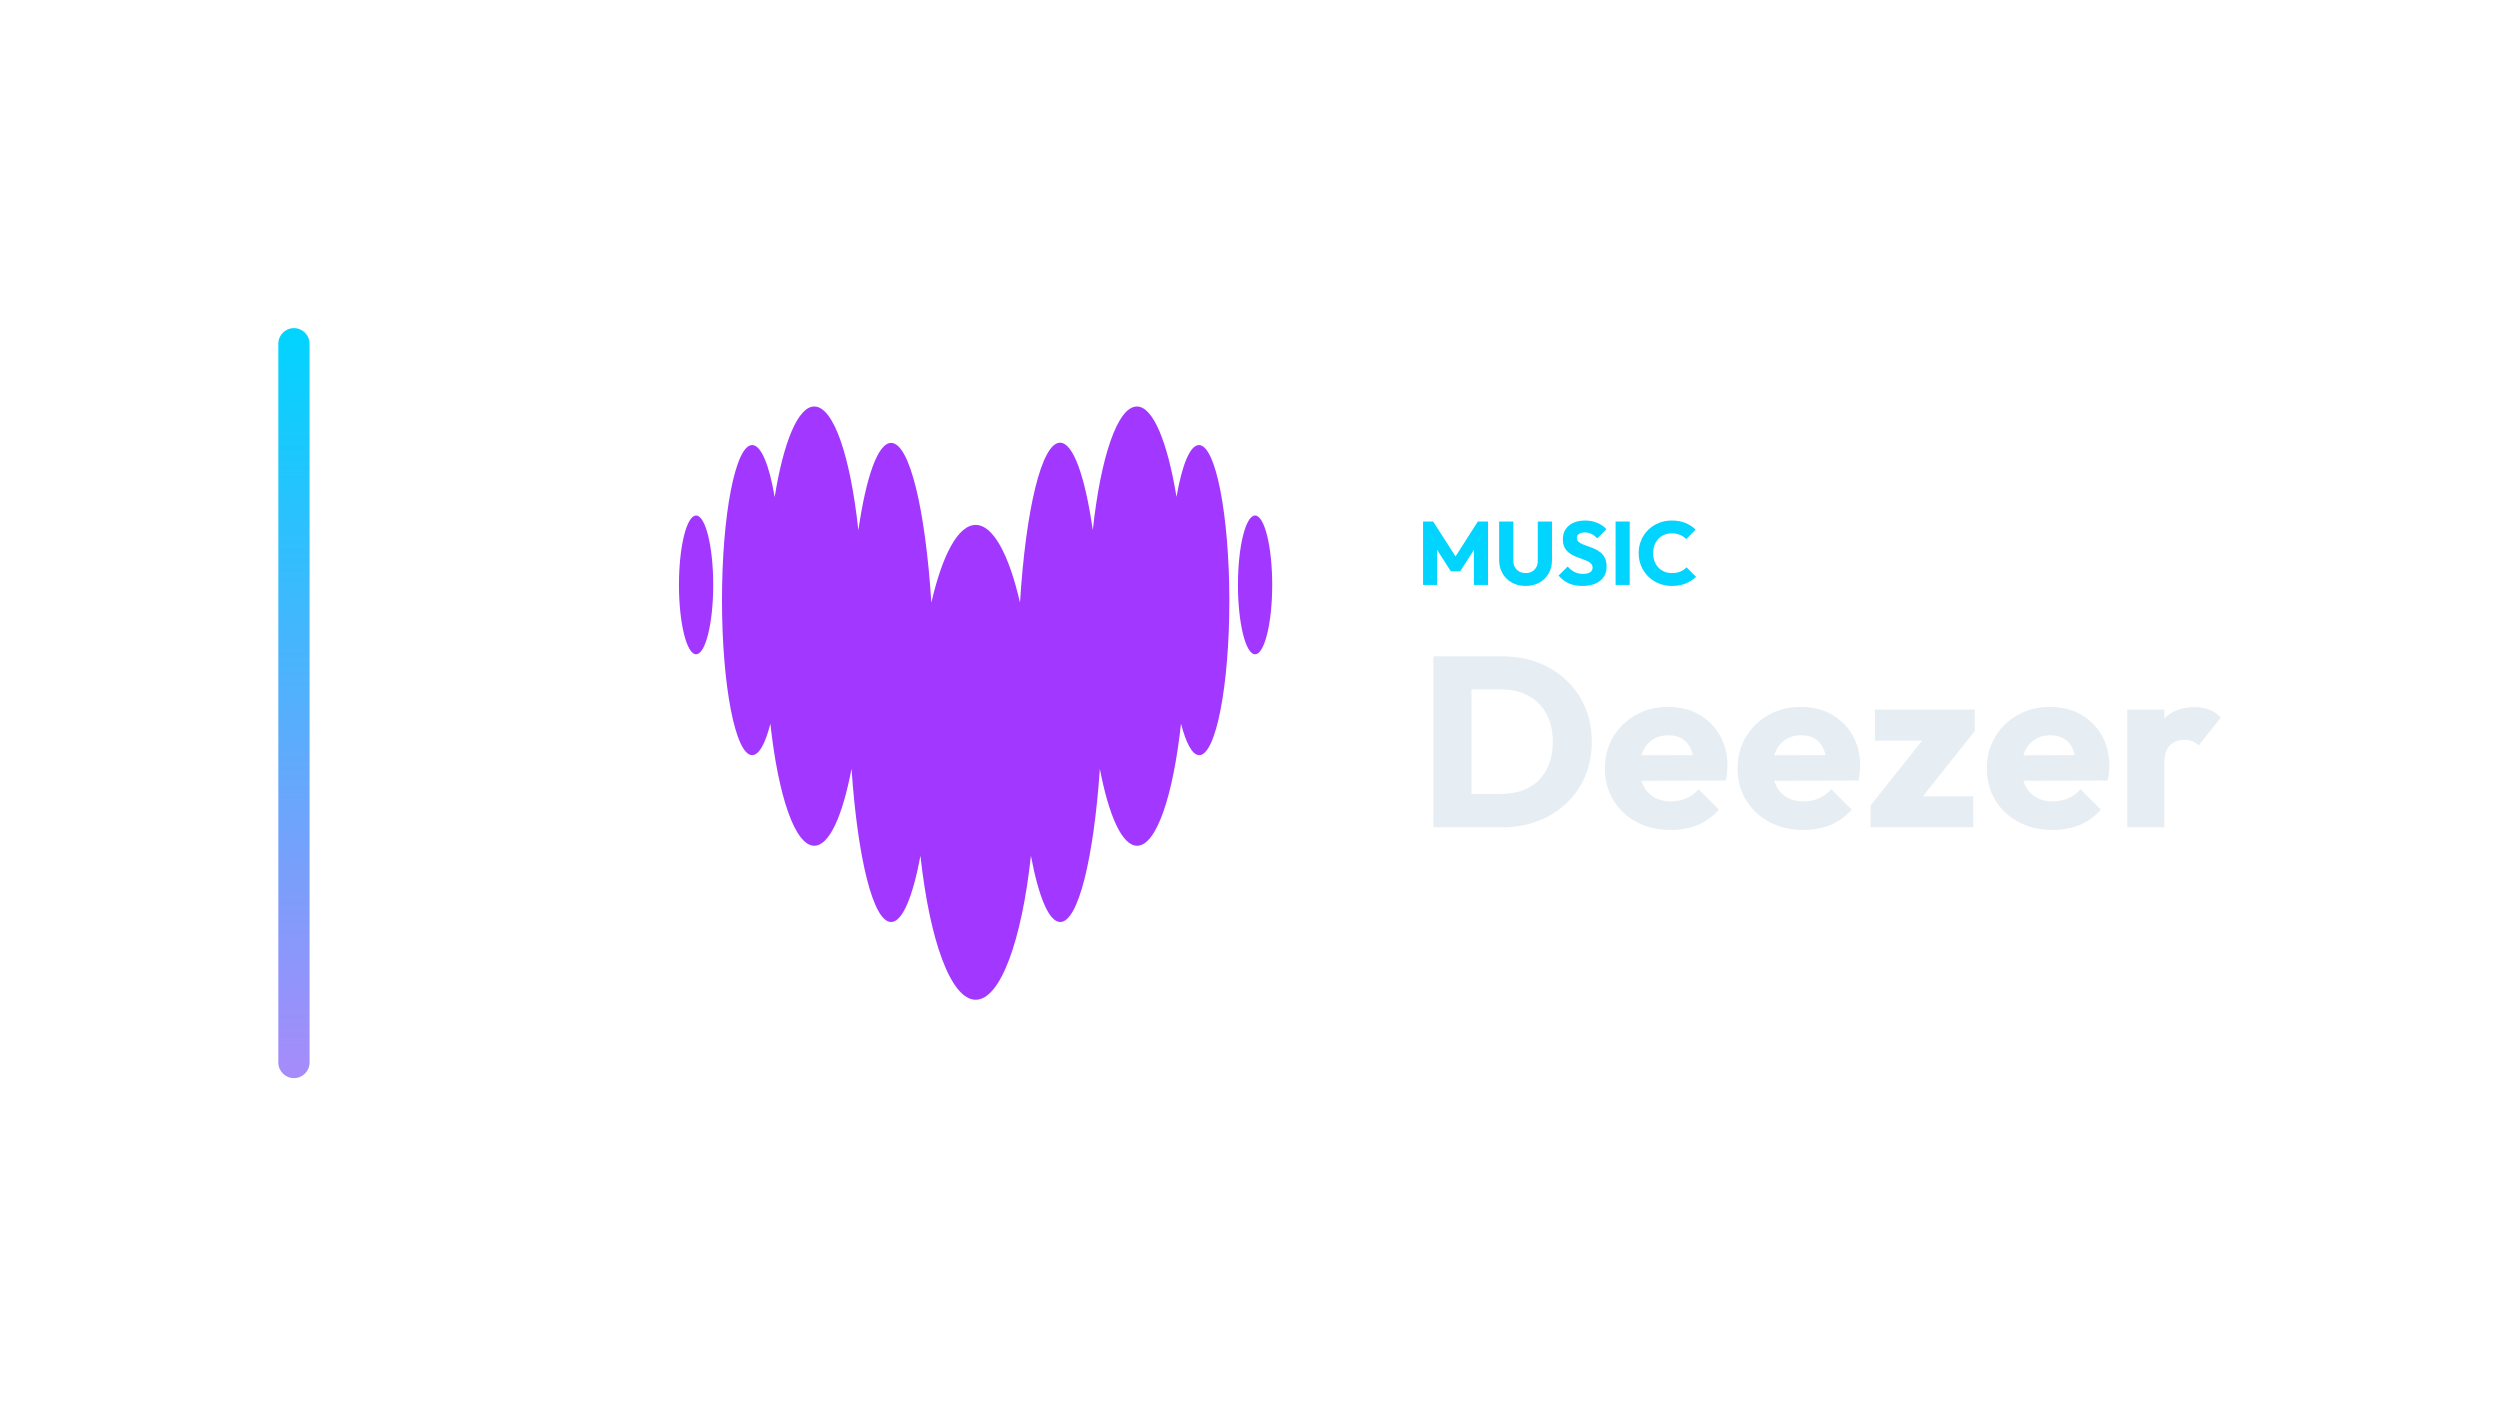
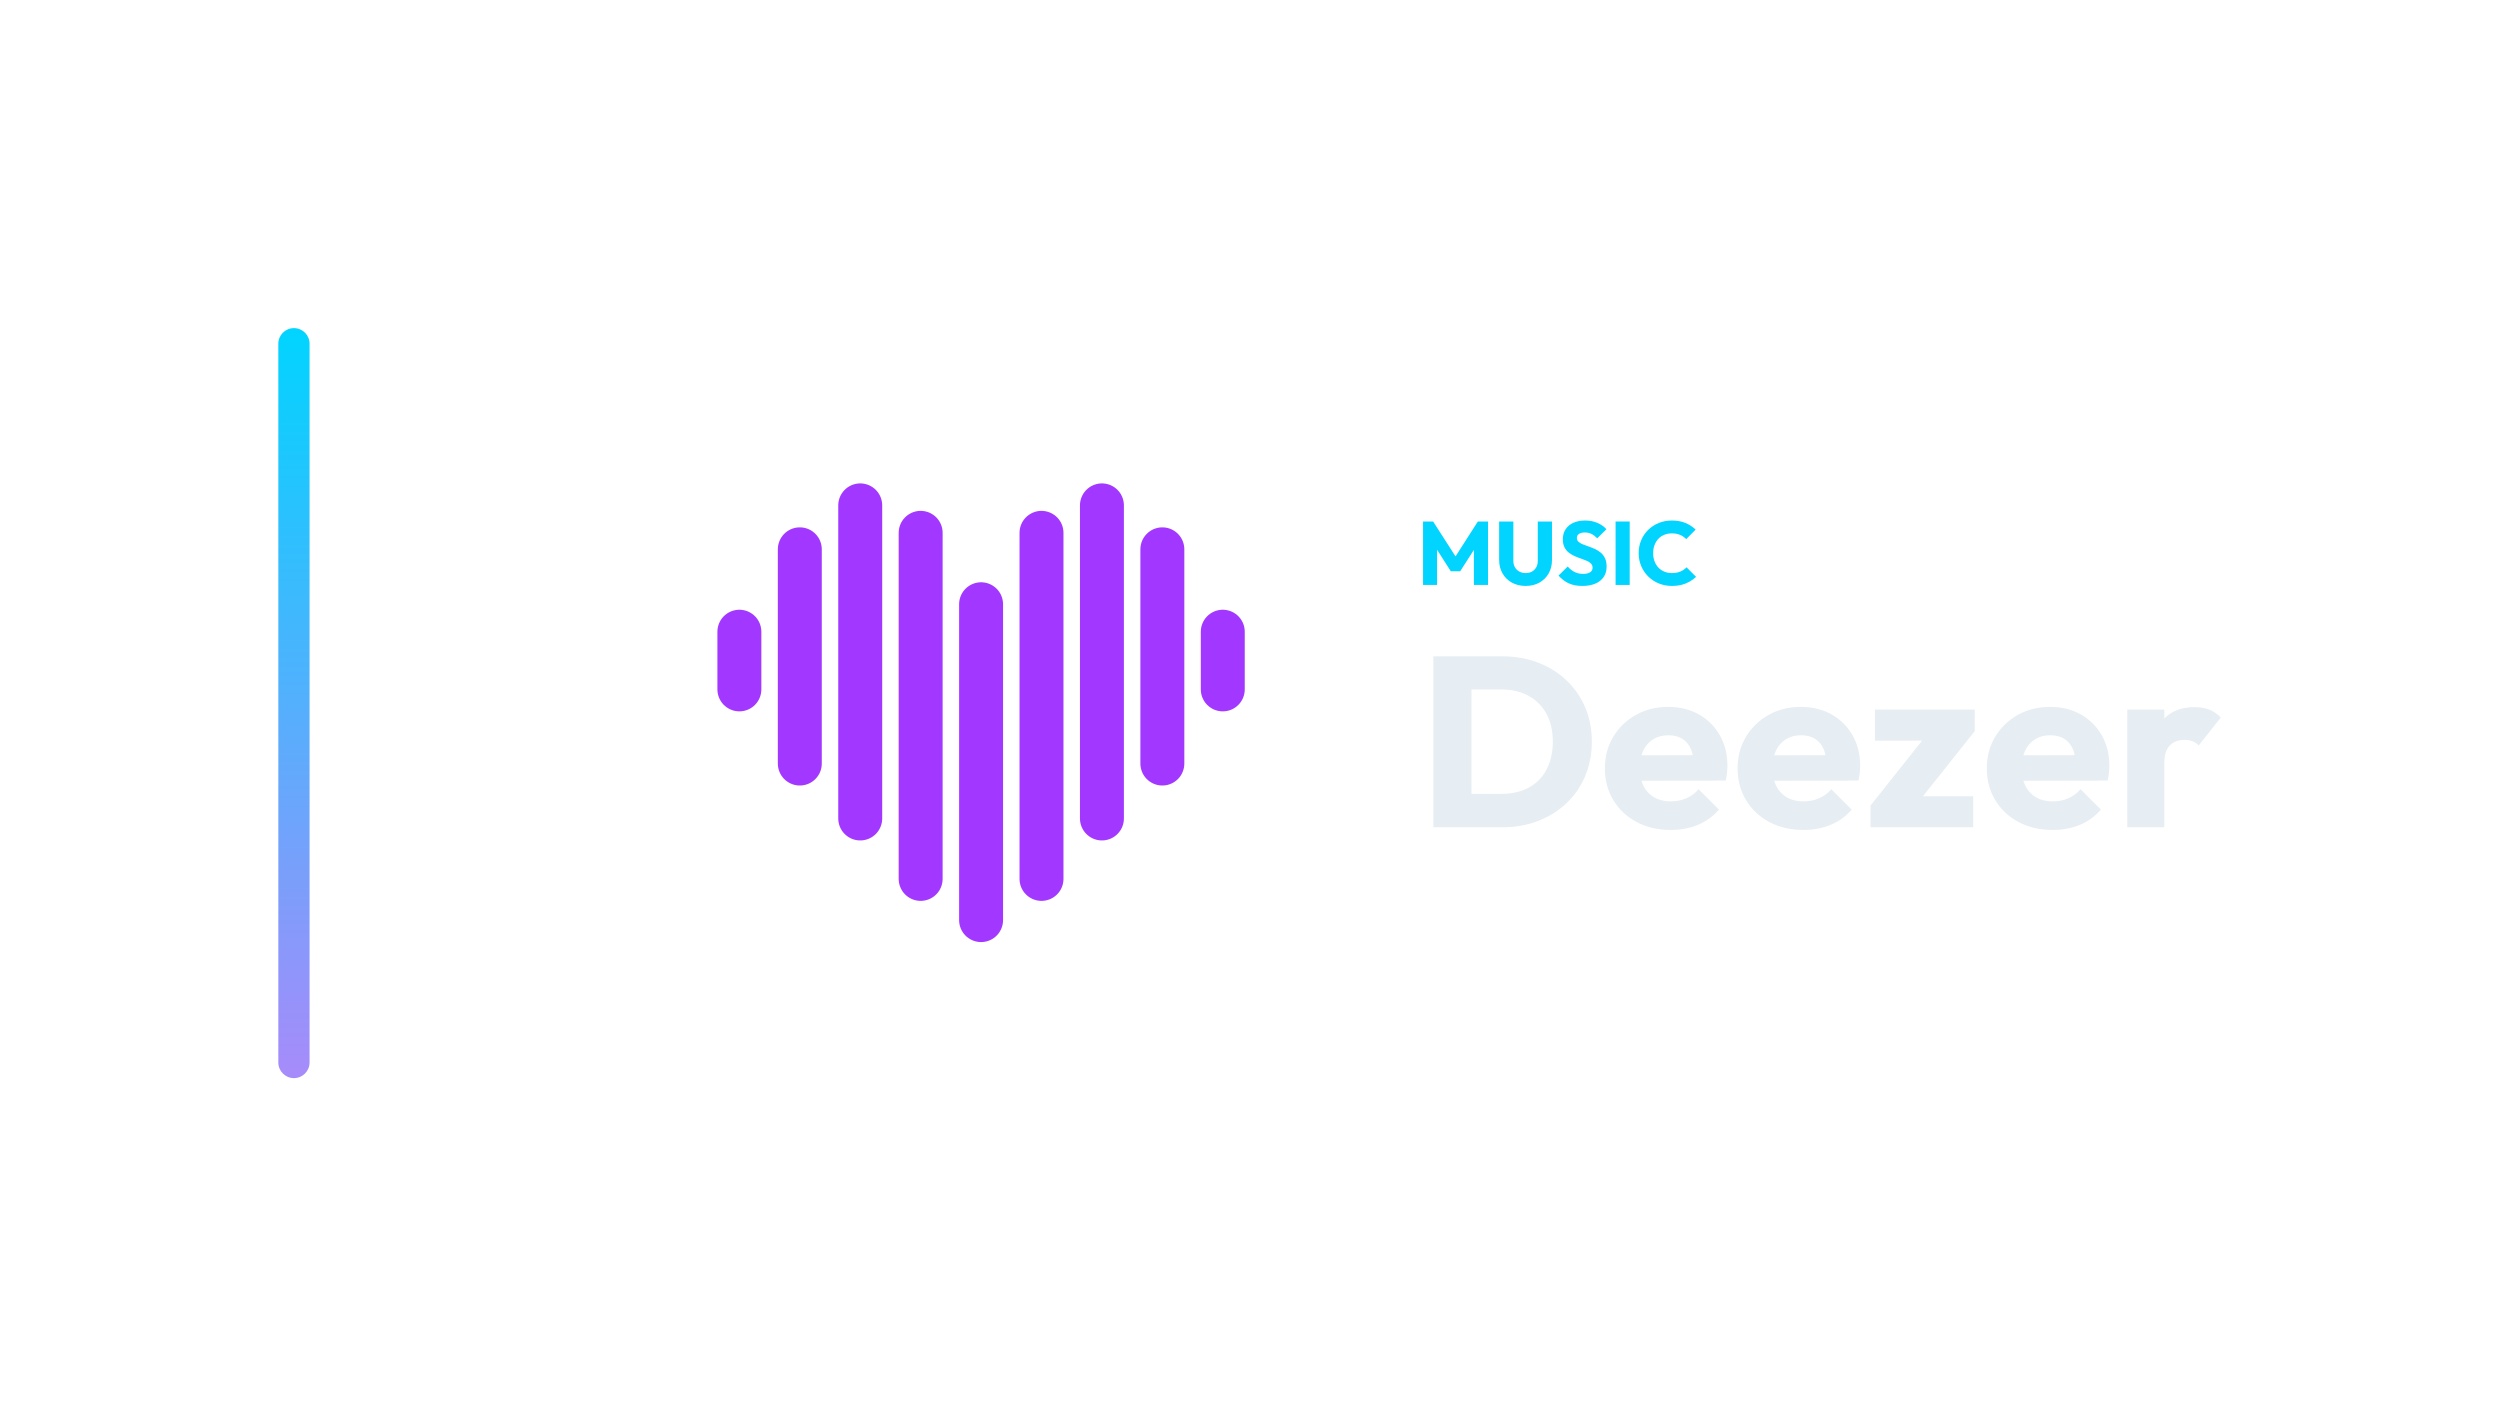
<svg xmlns="http://www.w3.org/2000/svg" width="1280" height="720" viewBox="0 0 1280 720">
  <g transform="translate(72.5,0.0)">
    <defs>
      <linearGradient id="cbRail" x1="0" y1="0" x2="0" y2="1">
        <stop offset="0%" stop-color="#00d4ff" />
        <stop offset="100%" stop-color="#a78bfa" />
      </linearGradient>
    </defs>
    <rect x="70" y="168" width="16" height="384" rx="8.0" fill="url(#cbRail)" />
    <g transform="translate(247,180) scale(0.70312)">
-       <path d="M52.474 220.432C59.332 220.432 64.948 197.824 64.948 169.906C64.948 142.006 59.332 119.38 52.474 119.38C45.616 119.38 40 141.988 40 169.906C40 197.824 45.616 220.45 52.474 220.45V220.432ZM418.684 68.08C412.132 68.08 406.372 82.57 402.304 105.808C395.77 66.028 385.312 40 373.468 40C359.428 40 347.116 76.648 341.356 130C335.74 91.156 327.172 66.352 317.506 66.352C304.096 66.352 292.558 115.024 288.346 182.848C280.39 148.072 268.852 126.238 256.072 126.238C243.292 126.238 231.772 148.072 223.798 182.848C219.442 115.168 208.066 66.514 194.494 66.514C184.828 66.514 176.26 91.318 170.644 130.144C164.884 76.648 152.716 40 138.532 40C126.688 40 116.086 66.046 109.696 105.97C105.79 82.732 99.868 68.08 93.316 68.08C81.166 68.08 71.338 118.606 71.338 180.976C71.338 243.364 81.166 293.89 93.316 293.89C98.302 293.89 102.982 285.322 106.564 270.976C112.324 323.68 124.492 359.86 138.532 359.86C149.44 359.86 159.106 338.188 165.658 303.88C170.176 369.076 181.408 415.39 194.494 415.39C202.774 415.39 210.244 396.976 215.86 367.204C222.556 428.8 238 472 256.072 472C274.162 472 289.606 428.8 296.302 367.204C301.918 396.976 309.388 415.39 317.65 415.39C330.754 415.39 341.986 369.076 346.504 303.88C353.056 338.188 362.704 359.86 373.63 359.86C387.67 359.86 399.82 323.68 405.58 270.976C409.324 285.322 413.86 293.89 418.846 293.89C430.996 293.89 440.806 243.364 440.806 180.976C440.662 118.75 430.852 68.08 418.666 68.08L418.684 68.08ZM459.526 220.432C466.384 220.432 472 197.824 472 169.906C472 142.006 466.384 119.38 459.526 119.38C452.668 119.38 447.052 141.988 447.052 169.906C447.052 197.824 452.668 220.45 459.526 220.45V220.432Z" fill="#A238FF" fill-rule="nonzero" stroke="none" />
+       <path d="M 84 204 V 246" fill="none" stroke="#A238FF" stroke-width="32.0" stroke-linecap="round" stroke-linejoin="round" />
+       <path d="M 128 144 V 300" fill="none" stroke="#A238FF" stroke-width="32.0" stroke-linecap="round" stroke-linejoin="round" />
+       <path d="M 172 112 V 340" fill="none" stroke="#A238FF" stroke-width="32.0" stroke-linecap="round" stroke-linejoin="round" />
+       <path d="M 216 132 V 384" fill="none" stroke="#A238FF" stroke-width="32.0" stroke-linecap="round" stroke-linejoin="round" />
+       <path d="M 260 184 V 414" fill="none" stroke="#A238FF" stroke-width="32.0" stroke-linecap="round" stroke-linejoin="round" />
+       <path d="M 304 132 V 384" fill="none" stroke="#A238FF" stroke-width="32.0" stroke-linecap="round" stroke-linejoin="round" />
+       <path d="M 348 112 V 340" fill="none" stroke="#A238FF" stroke-width="32.0" stroke-linecap="round" stroke-linejoin="round" />
+       <path d="M 392 144 V 300" fill="none" stroke="#A238FF" stroke-width="32.0" stroke-linecap="round" stroke-linejoin="round" />
+       <path d="M 436 204 V 246" fill="none" stroke="#A238FF" stroke-width="32.0" stroke-linecap="round" stroke-linejoin="round" />
    </g>
    <path d="M656.102 299.49V267.014H661.254L674.042 286.932H671.42L684.162 267.014H689.36V299.49H682.138V279.204L683.426 279.526L675.1 292.498H670.316L662.036 279.526L663.278 279.204V299.49Z" fill="#00d4ff" stroke="none" />
    <path d="M708.634 299.996Q704.632 299.996 701.573 298.294Q698.514 296.592 696.789 293.579Q695.064 290.566 695.064 286.702V267.014H702.332V287.116Q702.332 289.048 703.16 290.474Q703.988 291.9 705.437 292.659Q706.886 293.418 708.634 293.418Q710.474 293.418 711.854 292.659Q713.234 291.9 714.039 290.497Q714.844 289.094 714.844 287.162V267.014H722.112V286.748Q722.112 290.612 720.41 293.602Q718.708 296.592 715.672 298.294Q712.636 299.996 708.634 299.996Z" fill="#00d4ff" stroke="none" />
    <path d="M737.614 299.996Q733.612 299.996 730.737 298.685Q727.862 297.374 725.47 294.706L730.162 290.06Q731.726 291.854 733.635 292.843Q735.544 293.832 738.074 293.832Q740.374 293.832 741.639 293.004Q742.904 292.176 742.904 290.704Q742.904 289.37 742.076 288.542Q741.248 287.714 739.891 287.116Q738.534 286.518 736.901 285.966Q735.268 285.414 733.658 284.701Q732.048 283.988 730.691 282.907Q729.334 281.826 728.506 280.193Q727.678 278.56 727.678 276.076Q727.678 273.086 729.127 270.924Q730.576 268.762 733.152 267.635Q735.728 266.508 739.086 266.508Q742.49 266.508 745.319 267.704Q748.148 268.9 749.988 270.97L745.296 275.616Q743.824 274.098 742.329 273.362Q740.834 272.626 738.948 272.626Q737.062 272.626 735.958 273.339Q734.854 274.052 734.854 275.386Q734.854 276.628 735.682 277.387Q736.51 278.146 737.867 278.698Q739.224 279.25 740.857 279.802Q742.49 280.354 744.1 281.09Q745.71 281.826 747.067 282.953Q748.424 284.08 749.252 285.805Q750.08 287.53 750.08 290.06Q750.08 294.706 746.768 297.351Q743.456 299.996 737.614 299.996Z" fill="#00d4ff" stroke="none" />
    <path d="M754.68 299.49V267.014H761.902V299.49Z" fill="#00d4ff" stroke="none" />
    <path d="M783.568 299.996Q779.934 299.996 776.829 298.731Q773.724 297.466 771.401 295.166Q769.078 292.866 767.79 289.807Q766.502 286.748 766.502 283.206Q766.502 279.664 767.79 276.605Q769.078 273.546 771.378 271.292Q773.678 269.038 776.783 267.773Q779.888 266.508 783.522 266.508Q787.386 266.508 790.399 267.75Q793.412 268.992 795.666 271.154L790.836 276.03Q789.548 274.65 787.731 273.868Q785.914 273.086 783.522 273.086Q781.406 273.086 779.635 273.799Q777.864 274.512 776.599 275.846Q775.334 277.18 774.621 279.066Q773.908 280.952 773.908 283.206Q773.908 285.506 774.621 287.392Q775.334 289.278 776.599 290.612Q777.864 291.946 779.635 292.682Q781.406 293.418 783.522 293.418Q786.006 293.418 787.846 292.636Q789.686 291.854 791.02 290.474L795.896 295.35Q793.55 297.512 790.537 298.754Q787.524 299.996 783.568 299.996Z" fill="#00d4ff" stroke="none" />
    <path d="M674.55 423.57V406.458H696.25Q704.186 406.458 710.138 403.296Q716.09 400.134 719.314 394.058Q722.538 387.982 722.538 379.674Q722.538 371.366 719.252 365.414Q715.966 359.462 710.076 356.238Q704.186 353.014 696.25 353.014H673.93V336.026H696.498Q706.418 336.026 714.788 339.188Q723.158 342.35 729.42 348.24Q735.682 354.13 739.092 362.128Q742.502 370.126 742.502 379.798Q742.502 389.346 739.092 397.406Q735.682 405.466 729.482 411.294Q723.282 417.122 714.912 420.346Q706.542 423.57 696.746 423.57ZM661.406 423.57V336.026H680.874V423.57Z" fill="#E6EDF3" stroke="none" />
    <path d="M782.926 424.934Q773.13 424.934 765.504 420.904Q757.878 416.874 753.538 409.682Q749.198 402.49 749.198 393.438Q749.198 384.386 753.476 377.256Q757.754 370.126 765.07 366.034Q772.386 361.942 781.562 361.942Q790.49 361.942 797.31 365.786Q804.13 369.63 808.036 376.45Q811.942 383.27 811.942 392.074Q811.942 393.686 811.756 395.484Q811.57 397.282 811.074 399.638L759.118 399.762V386.742L803.014 386.618L794.83 392.074Q794.706 386.866 793.218 383.456Q791.73 380.046 788.816 378.248Q785.902 376.45 781.686 376.45Q777.222 376.45 773.936 378.496Q770.65 380.542 768.852 384.262Q767.054 387.982 767.054 393.314Q767.054 398.646 768.976 402.428Q770.898 406.21 774.432 408.256Q777.966 410.302 782.802 410.302Q787.266 410.302 790.862 408.752Q794.458 407.202 797.186 404.102L807.602 414.518Q803.138 419.726 796.814 422.33Q790.49 424.934 782.926 424.934Z" fill="#E6EDF3" stroke="none" />
    <path d="M850.878 424.934Q841.082 424.934 833.456 420.904Q825.83 416.874 821.49 409.682Q817.15 402.49 817.15 393.438Q817.15 384.386 821.428 377.256Q825.706 370.126 833.022 366.034Q840.338 361.942 849.514 361.942Q858.442 361.942 865.262 365.786Q872.082 369.63 875.988 376.45Q879.894 383.27 879.894 392.074Q879.894 393.686 879.708 395.484Q879.522 397.282 879.026 399.638L827.07 399.762V386.742L870.966 386.618L862.782 392.074Q862.658 386.866 861.17 383.456Q859.682 380.046 856.768 378.248Q853.854 376.45 849.638 376.45Q845.174 376.45 841.888 378.496Q838.602 380.542 836.804 384.262Q835.006 387.982 835.006 393.314Q835.006 398.646 836.928 402.428Q838.85 406.21 842.384 408.256Q845.918 410.302 850.754 410.302Q855.218 410.302 858.814 408.752Q862.41 407.202 865.138 404.102L875.554 414.518Q871.09 419.726 864.766 422.33Q858.442 424.934 850.878 424.934Z" fill="#E6EDF3" stroke="none" />
    <path d="M885.226 412.41 915.482 374.342H938.546L908.29 412.41ZM885.226 423.57V412.41L898.742 407.698H937.802V423.57ZM887.458 379.178V363.306H938.546V374.342L925.154 379.178Z" fill="#E6EDF3" stroke="none" />
    <path d="M978.474 424.934Q968.678 424.934 961.052 420.904Q953.426 416.874 949.086 409.682Q944.746 402.49 944.746 393.438Q944.746 384.386 949.024 377.256Q953.302 370.126 960.618 366.034Q967.934 361.942 977.11 361.942Q986.038 361.942 992.858 365.786Q999.678 369.63 1003.584 376.45Q1007.49 383.27 1007.49 392.074Q1007.49 393.686 1007.304 395.484Q1007.118 397.282 1006.622 399.638L954.666 399.762V386.742L998.562 386.618L990.378 392.074Q990.254 386.866 988.766 383.456Q987.278 380.046 984.364 378.248Q981.45 376.45 977.234 376.45Q972.77 376.45 969.484 378.496Q966.198 380.542 964.4 384.262Q962.602 387.982 962.602 393.314Q962.602 398.646 964.524 402.428Q966.446 406.21 969.98 408.256Q973.514 410.302 978.35 410.302Q982.814 410.302 986.41 408.752Q990.006 407.202 992.734 404.102L1003.15 414.518Q998.686 419.726 992.362 422.33Q986.038 424.934 978.474 424.934Z" fill="#E6EDF3" stroke="none" />
    <path d="M1016.666 423.57V363.306H1035.638V423.57ZM1035.638 390.462 1027.702 384.262Q1030.058 373.722 1035.638 367.894Q1041.218 362.066 1051.138 362.066Q1055.478 362.066 1058.764 363.368Q1062.05 364.67 1064.53 367.398L1053.246 381.658Q1052.006 380.294 1050.146 379.55Q1048.286 378.806 1045.93 378.806Q1041.218 378.806 1038.428 381.72Q1035.638 384.634 1035.638 390.462Z" fill="#E6EDF3" stroke="none" />
  </g>
</svg>
